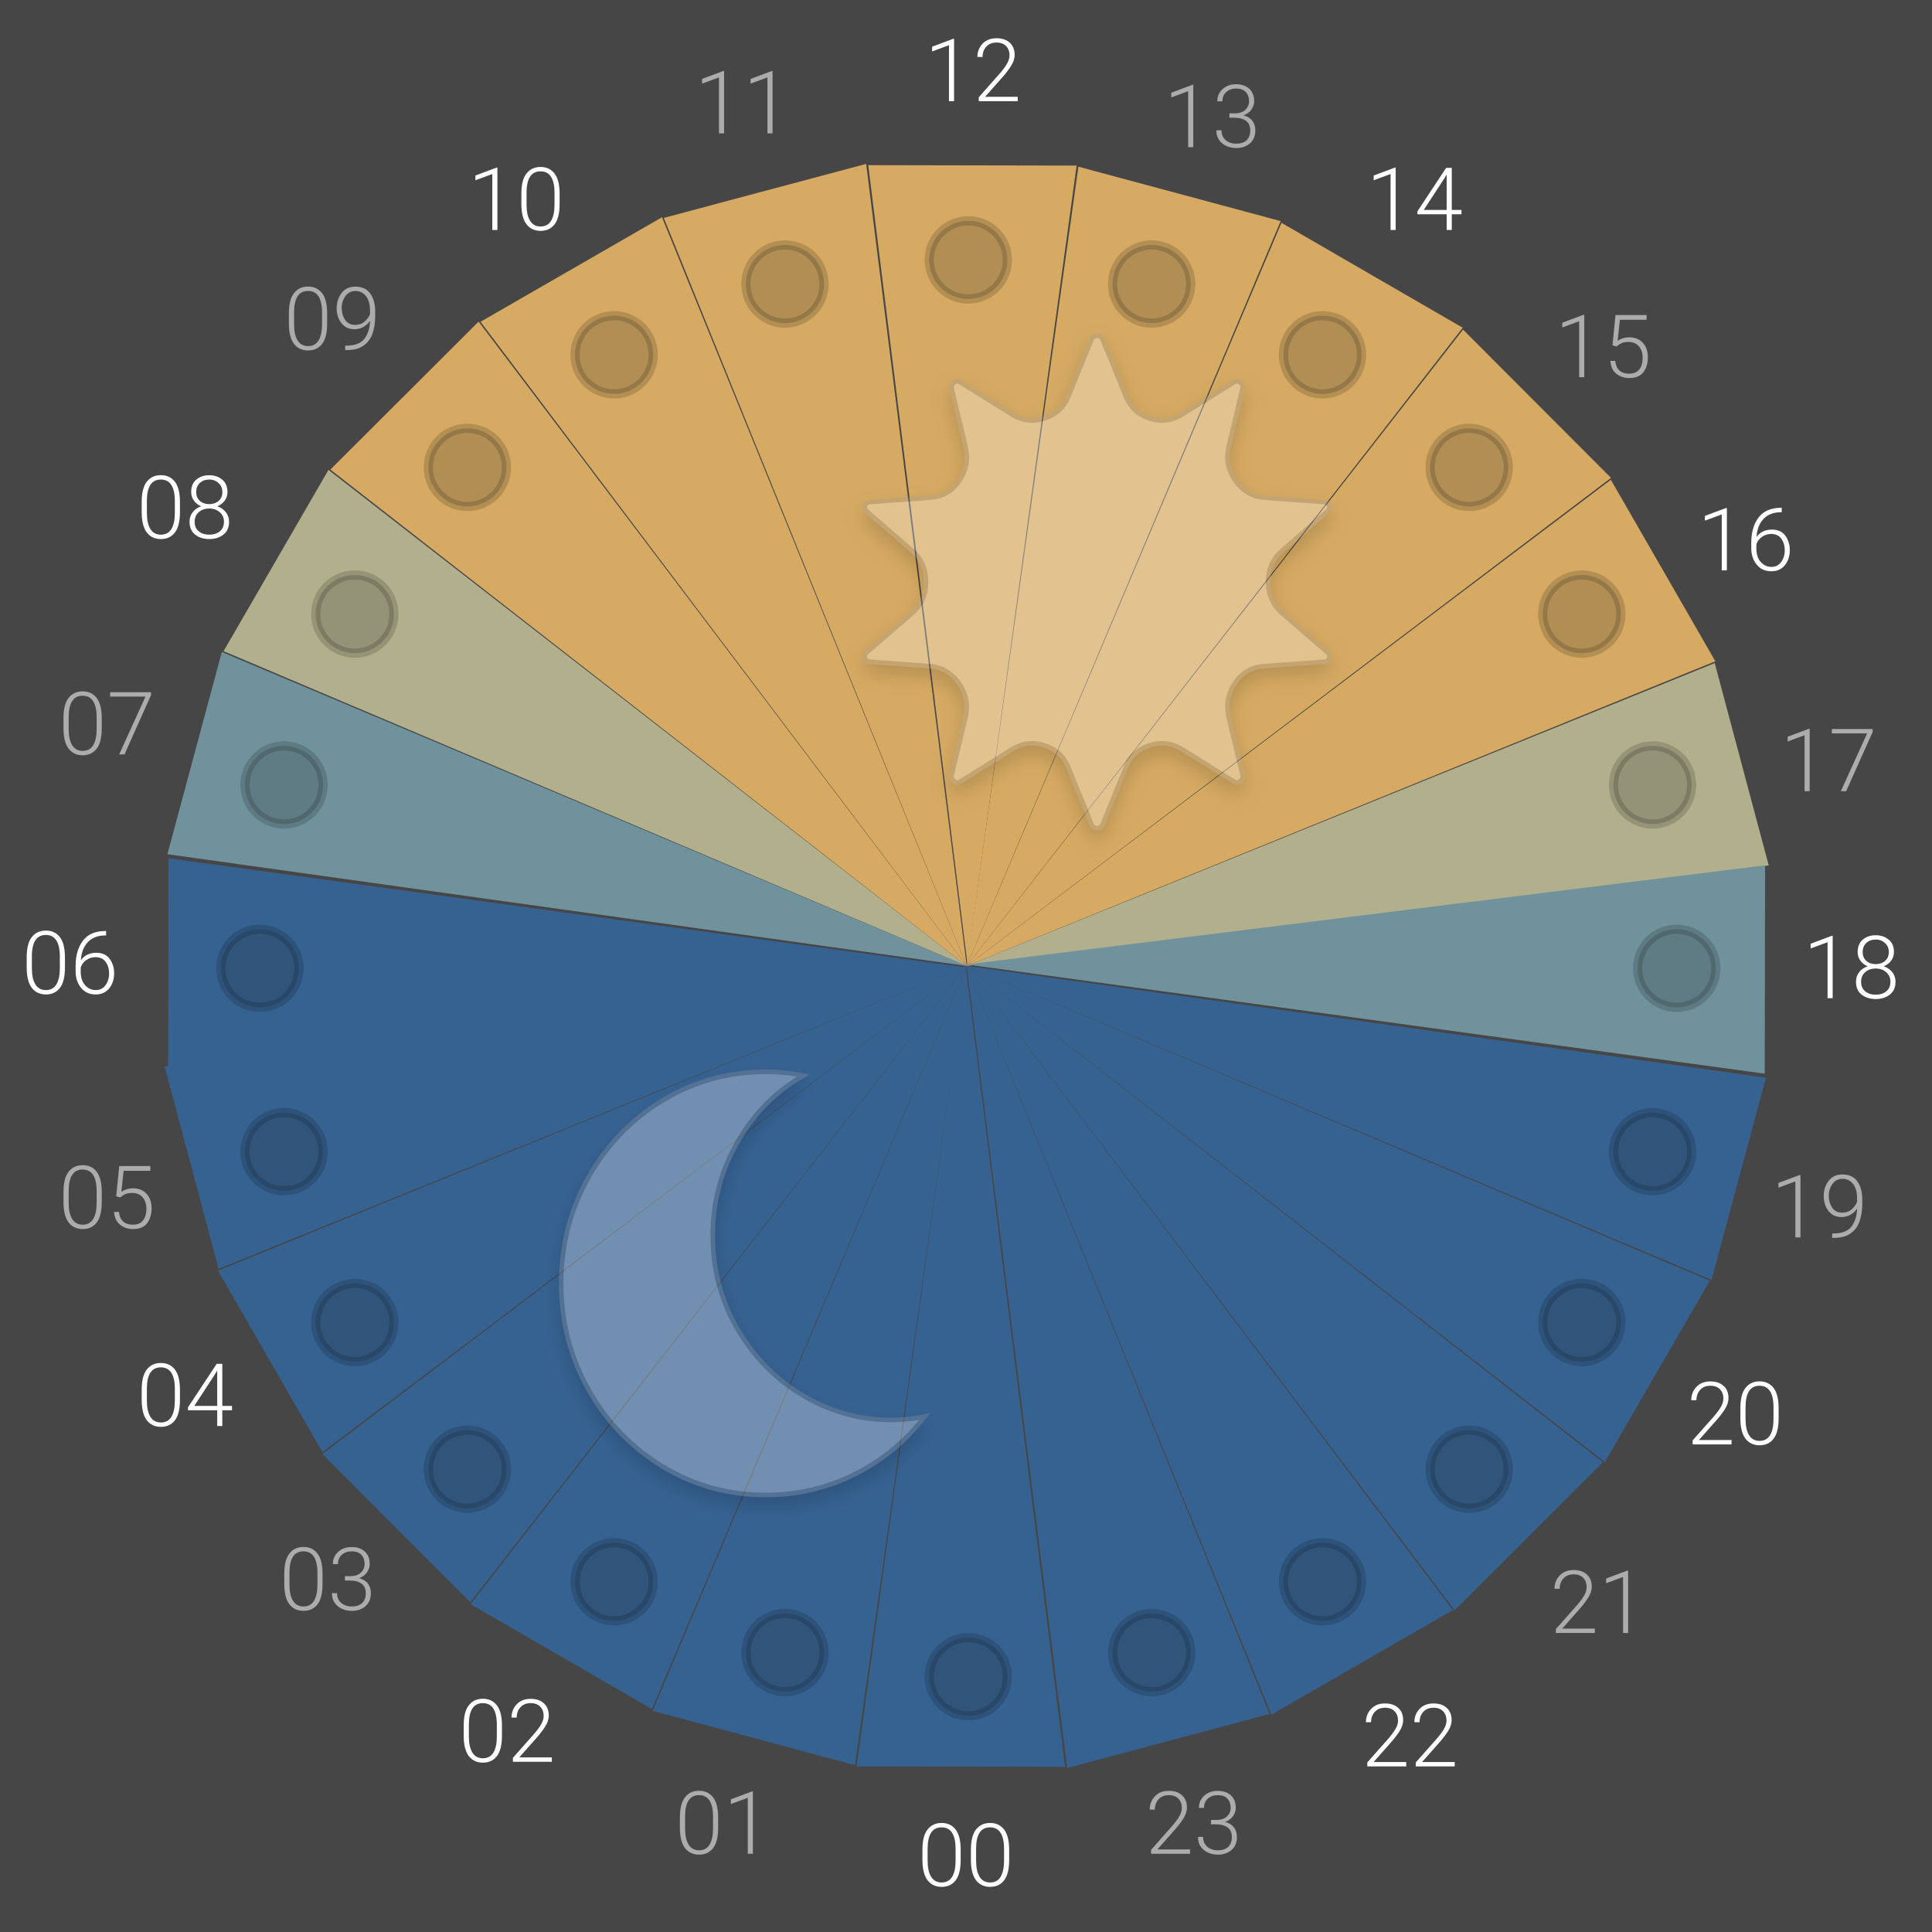
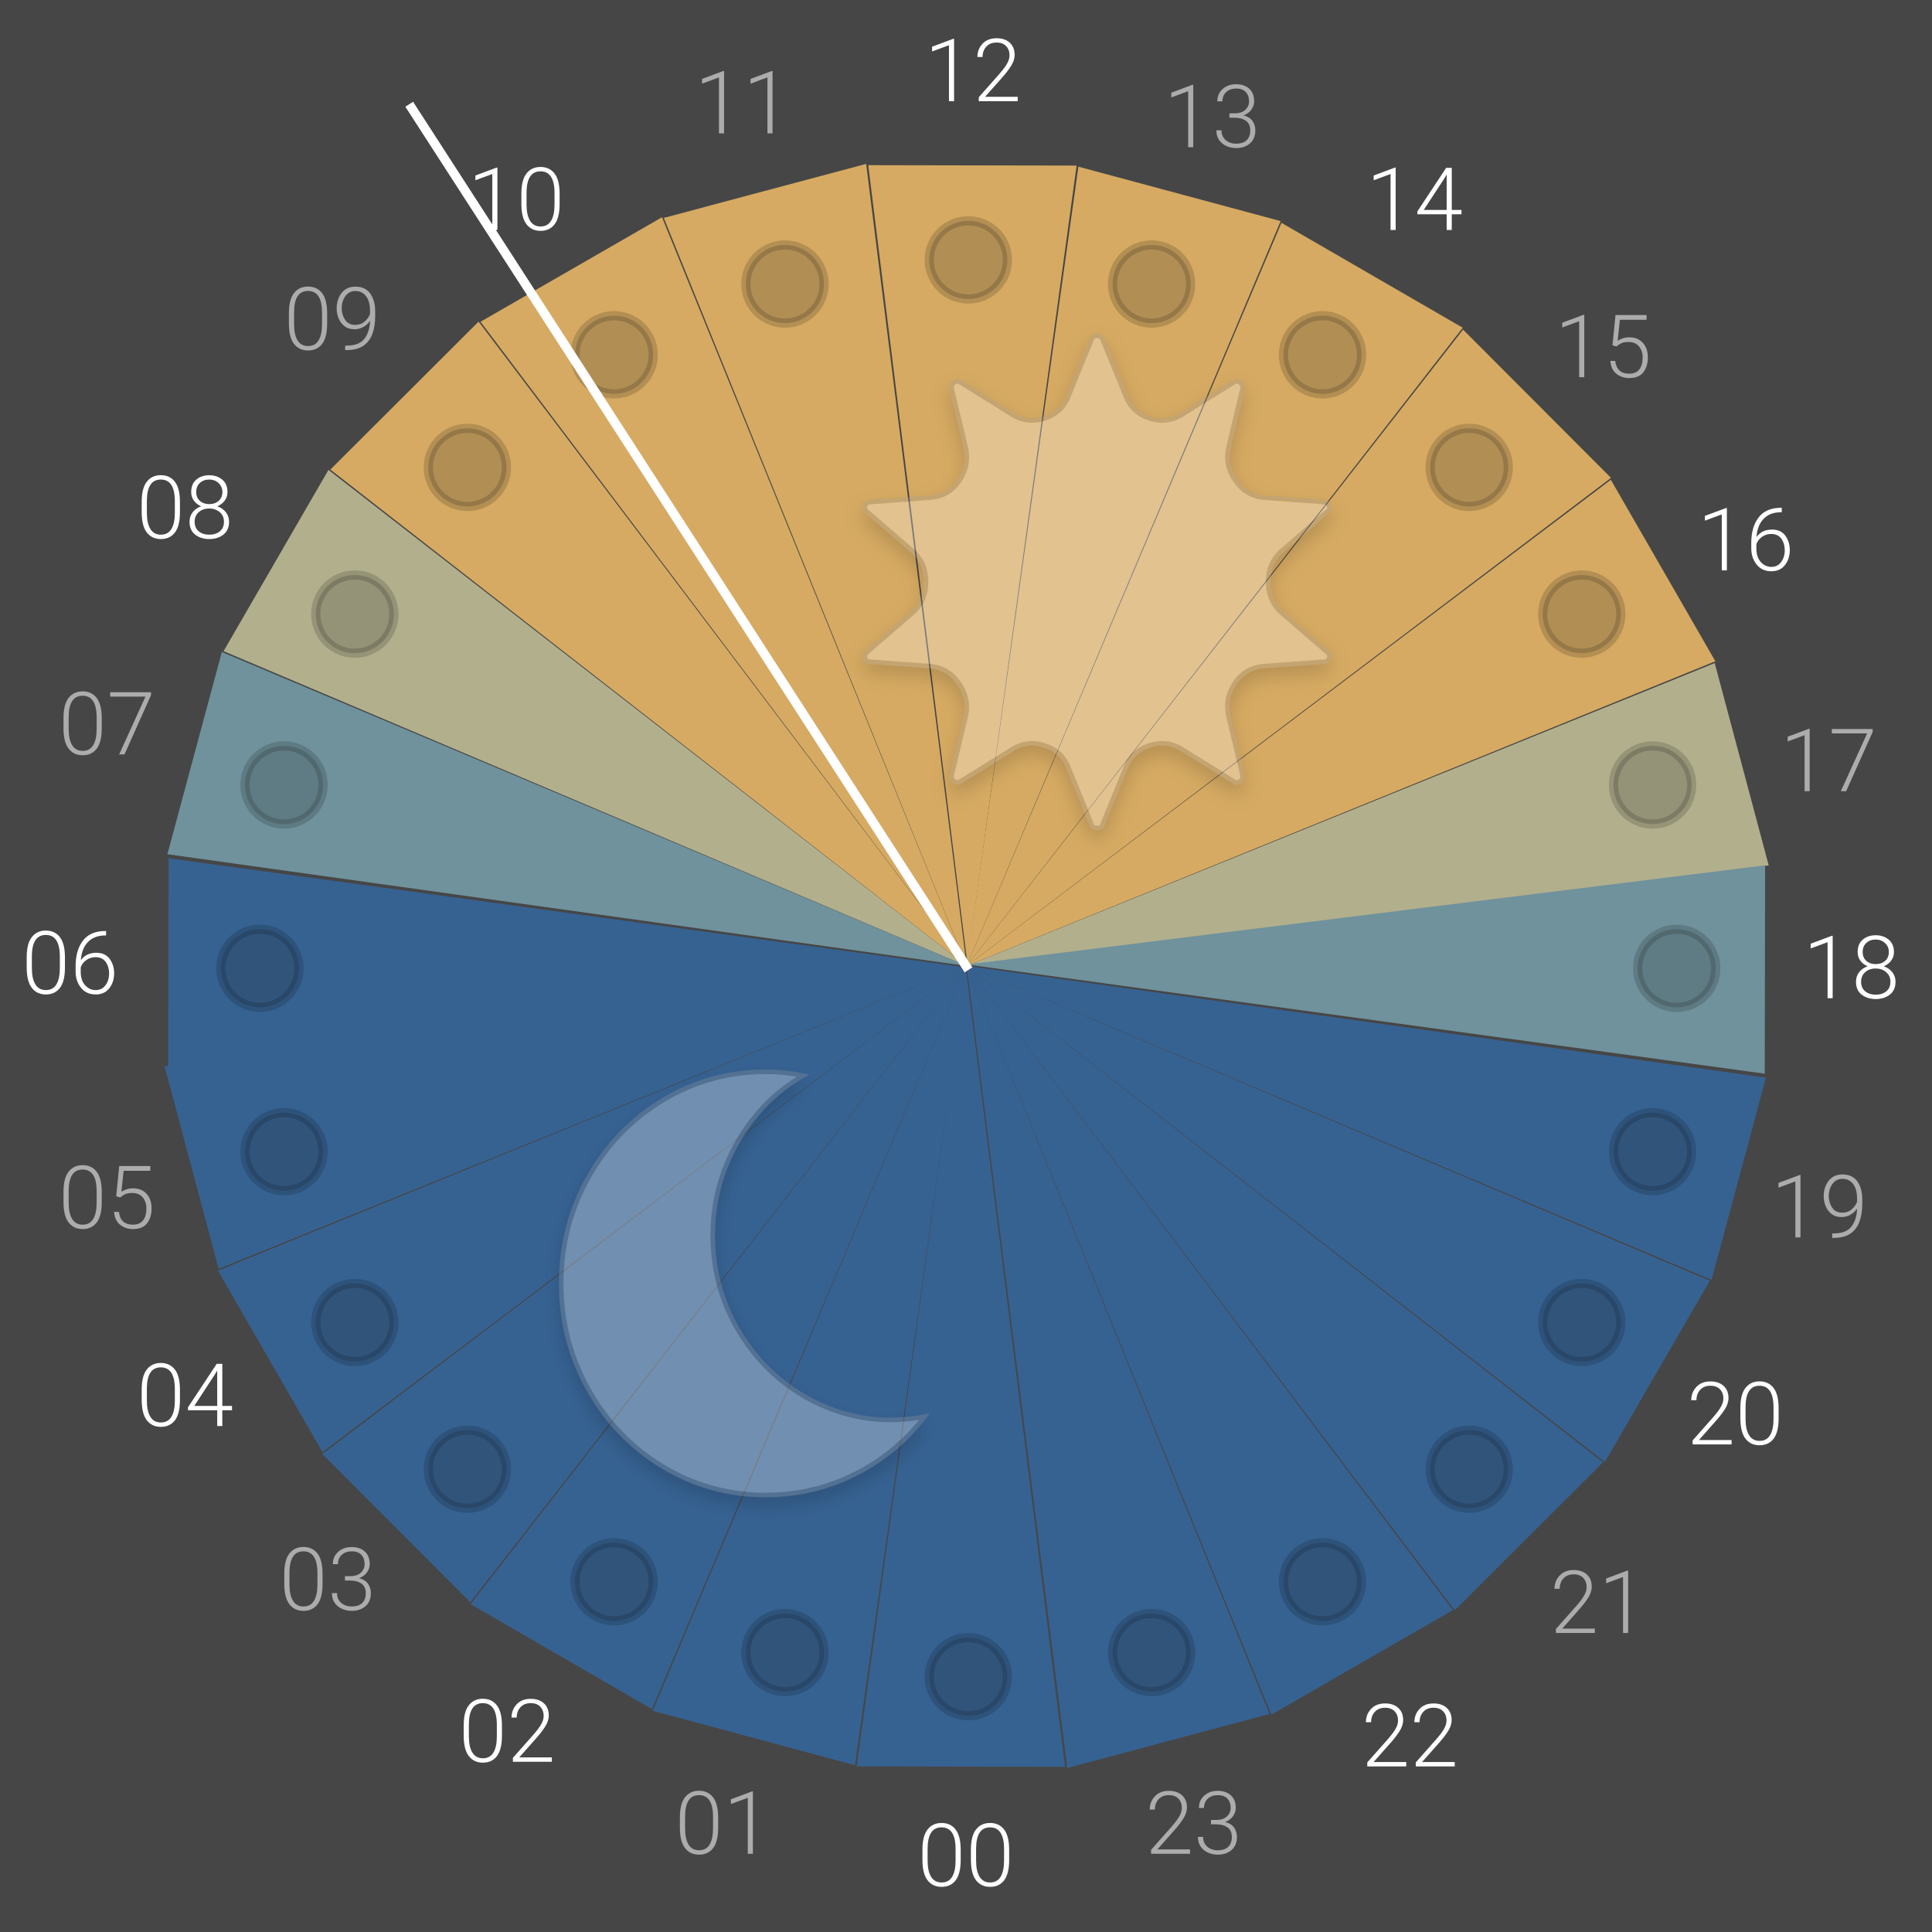
<svg xmlns="http://www.w3.org/2000/svg" xmlns:xlink="http://www.w3.org/1999/xlink" width="420" height="420" viewBox="0 0 420 420" style="background:#464646">
  <defs>
    <path id="path-1" d="M166.462,325 C173.343,325 179.794,323.494 185.815,320.482 C191.836,317.47 196.898,313.295 201,307.955 C193.193,309.461 185.749,308.64 178.67,305.491 C171.59,302.342 165.867,297.448 161.5,290.808 C157.133,284.168 154.95,276.741 154.95,268.527 C154.95,261.271 156.736,254.528 160.309,248.299 C163.882,242.07 168.646,237.244 174.601,233.821 C171.954,233.274 169.241,233 166.462,233 C158.39,233 150.947,235.054 144.132,239.161 C137.317,243.268 131.925,248.847 127.955,255.897 C123.985,262.948 122,270.649 122,279 C122,287.351 123.985,295.052 127.955,302.103 C131.925,309.153 137.317,314.732 144.132,318.839 C150.947,322.946 158.39,325 166.462,325 Z" />
    <filter id="filter-2" width="119.9%" height="116.3%" x="-9.5%" y="-6%" filterUnits="objectBoundingBox">
      <feMorphology in="SourceAlpha" operator="dilate" radius=".5" result="shadowSpreadOuter1" />
      <feOffset dy="2" in="shadowSpreadOuter1" result="shadowOffsetOuter1" />
      <feGaussianBlur in="shadowOffsetOuter1" result="shadowBlurOuter1" stdDeviation="2" />
      <feComposite in="shadowBlurOuter1" in2="SourceAlpha" operator="out" result="shadowBlurOuter1" />
      <feColorMatrix in="shadowBlurOuter1" values="0 0 0 0 0   0 0 0 0 0   0 0 0 0 0  0 0 0 0.5 0" />
    </filter>
    <path id="path-3" d="M287.78,143.864 C288.4,143.864 288.787,143.59 288.942,143.043 C289.097,142.495 288.942,142.065 288.477,141.752 L278.714,133.305 C276.699,131.584 275.692,129.316 275.692,126.5 C275.692,123.684 276.699,121.416 278.714,119.695 L288.477,111.248 C288.942,110.935 289.097,110.505 288.942,109.957 C288.787,109.41 288.4,109.136 287.78,109.136 L274.995,108.197 C272.36,108.041 270.23,106.829 268.602,104.56 C266.975,102.292 266.472,99.828 267.091,97.169 L270.113,84.498 C270.268,84.029 270.113,83.598 269.648,83.207 C269.184,82.816 268.719,82.777 268.254,83.09 L257.329,89.895 C255.004,91.459 252.525,91.811 249.89,90.951 C247.256,90.09 245.474,88.33 244.544,85.671 L239.662,73.704 C239.507,73.235 239.12,73 238.5,73 C237.88,73 237.493,73.235 237.338,73.704 L232.456,85.671 C231.526,88.33 229.744,90.09 227.11,90.951 C224.475,91.811 221.996,91.459 219.671,89.895 L208.746,83.09 C208.281,82.777 207.816,82.816 207.352,83.207 C206.887,83.598 206.732,84.029 206.887,84.498 L209.909,97.169 C210.528,99.828 210.063,102.292 208.514,104.56 C206.964,106.829 204.795,108.041 202.005,108.197 L189.22,109.136 C188.6,109.136 188.213,109.41 188.058,109.957 C187.903,110.505 188.058,110.935 188.523,111.248 L198.286,119.695 C200.301,121.416 201.308,123.684 201.308,126.5 C201.308,129.316 200.301,131.584 198.286,133.305 L188.523,141.752 C188.058,142.065 187.903,142.495 188.058,143.043 C188.213,143.59 188.6,143.864 189.22,143.864 L202.005,144.803 C204.64,144.959 206.77,146.171 208.398,148.44 C210.025,150.708 210.528,153.172 209.909,155.831 L206.887,168.502 C206.732,168.971 206.887,169.402 207.352,169.793 C207.816,170.184 208.281,170.223 208.746,169.91 L219.671,163.105 C221.996,161.541 224.475,161.189 227.11,162.049 C229.744,162.91 231.526,164.67 232.456,167.329 L237.338,179.296 C237.493,179.765 237.88,180 238.5,180 C239.12,180 239.507,179.765 239.662,179.296 L244.544,167.329 C245.474,164.67 247.256,162.91 249.89,162.049 C252.525,161.189 255.004,161.541 257.329,163.105 L268.254,169.91 C268.719,170.223 269.184,170.184 269.648,169.793 C270.113,169.402 270.268,168.971 270.113,168.502 L267.091,155.831 C266.472,153.172 266.937,150.708 268.486,148.44 C270.036,146.171 272.205,144.959 274.995,144.803 L287.78,143.864 Z" />
    <filter id="filter-4" width="114.9%" height="114%" x="-7.4%" y="-5.1%" filterUnits="objectBoundingBox">
      <feMorphology in="SourceAlpha" operator="dilate" radius=".5" result="shadowSpreadOuter1" />
      <feOffset dy="2" in="shadowSpreadOuter1" result="shadowOffsetOuter1" />
      <feGaussianBlur in="shadowOffsetOuter1" result="shadowBlurOuter1" stdDeviation="2" />
      <feComposite in="shadowBlurOuter1" in2="SourceAlpha" operator="out" result="shadowBlurOuter1" />
      <feColorMatrix in="shadowBlurOuter1" values="0 0 0 0 0   0 0 0 0 0   0 0 0 0 0  0 0 0 0.5 0" />
    </filter>
  </defs>
  <g id="visual-timer-circle" fill="none" fill-rule="evenodd" stroke="none" stroke-width="1">
    <rect width="420" height="420" fill="#464646" />
    <g id="segments-circle" fill-rule="nonzero" transform="translate(35.789 35.63)">
      <polygon id="hour-0" fill="#366292" points="174.189 174.895 195.742 348.459 150.446 348.372" />
      <polygon id="hour-1" fill="#366292" points="174.357 174.357 150.069 348.11 106.103 336.281" />
      <polygon id="hour-2" fill="#366292" points="174.357 174.357 105.926 335.904 66.52 313.098" />
      <polygon id="hour-3" fill="#366292" points="174.357 174.358 66.447 312.688 34.286 280.461" />
      <polygon id="hour-4" fill="#366292" points="174.357 174.357 34.321 280.045 11.597 240.592" />
      <polygon id="hour-5" fill="#366292" points="174.357 174.357 11.739 240.2 0 196.21" />
      <polygon id="hour-6" fill="#366292" points="174.334 174.697 .769 196.251 .856 150.954" />
      <polygon id="hour-7" fill="#6F929C" points="174.357 174.357 .604 150.069 12.433 106.103" />
      <polygon id="hour-8" fill="#B2AF8D" points="174.357 174.357 12.811 105.926 35.616 66.52" />
      <polygon id="hour-9" fill="#D6AA62" points="174.357 174.358 36.027 66.447 68.254 34.286" />
      <polygon id="hour-10" fill="#D6AA62" points="174.357 174.357 68.67 34.321 108.123 11.597" />
      <polygon id="hour-11" fill="#D6AA62" points="174.357 174.357 108.515 11.739 152.505 0" />
      <polygon id="hour-12" fill="#D6AA62" points="174.514 173.842 152.96 .278 198.257 .364" />
      <polygon id="hour-13" fill="#D6AA62" points="174.357 174.357 198.646 .604 242.612 12.433" />
      <polygon id="hour-14" fill="#D6AA62" points="174.357 174.357 242.789 12.811 282.195 35.616" />
      <polygon id="hour-15" fill="#D6AA62" points="174.357 174.358 282.268 36.027 314.429 68.254" />
      <polygon id="hour-16" fill="#D6AA62" points="174.357 174.357 314.394 68.67 337.118 108.123" />
      <polygon id="hour-17" fill="#B2AF8D" points="174.357 174.357 336.976 108.515 348.715 152.505" />
      <polygon id="hour-18" fill="#6F929C" points="174.369 174.039 347.933 152.486 347.847 197.782" />
      <polygon id="hour-19" fill="#366292" points="174.357 174.357 348.11 198.646 336.281 242.612" />
      <polygon id="hour-20" fill="#366292" points="174.357 174.357 335.904 242.789 313.098 282.195" />
      <polygon id="hour-21" fill="#366292" points="174.357 174.358 312.688 282.268 280.461 314.429" />
      <polygon id="hour-22" fill="#366292" points="174.357 174.357 280.045 314.394 240.592 337.118" />
      <polygon id="hour-23" fill="#366292" points="174.357 174.357 240.2 336.976 196.21 348.715" />
    </g>
    <g id="buttons" fill="#202020" fill-opacity=".2" stroke="#000" stroke-opacity=".16" stroke-width="2" transform="translate(48 48)">
      <circle id="oval-0" cx="162.5" cy="316.5" r="8.5" />
      <circle id="oval-1" cx="122.642" cy="311.253" r="8.5" />
      <circle id="oval-2" cx="85.5" cy="295.868" r="8.5" />
      <circle id="oval-3" cx="53.606" cy="271.394" r="8.5" />
      <circle id="oval-4" cx="29.132" cy="239.5" r="8.5" />
      <circle id="oval-5" cx="13.747" cy="202.358" r="8.5" />
      <circle id="oval-6" cx="8.5" cy="162.5" r="8.5" />
      <circle id="oval-7" cx="13.747" cy="122.642" r="8.5" />
      <circle id="oval-8" cx="29.132" cy="85.5" r="8.5" />
      <circle id="oval-9" cx="53.606" cy="53.606" r="8.5" />
      <circle id="oval-10" cx="85.5" cy="29.132" r="8.5" />
      <circle id="oval-11" cx="122.642" cy="13.747" r="8.5" />
      <circle id="oval-12" cx="162.5" cy="8.5" r="8.5" />
      <circle id="oval-13" cx="202.358" cy="13.747" r="8.5" />
      <circle id="oval-14" cx="239.5" cy="29.132" r="8.5" />
      <circle id="oval-15" cx="271.394" cy="53.606" r="8.5" />
      <circle id="oval-16" cx="295.868" cy="85.5" r="8.5" />
      <circle id="oval-17" cx="311.253" cy="122.642" r="8.5" />
      <circle id="oval-18" cx="316.5" cy="162.5" r="8.5" />
      <circle id="oval-19" cx="311.253" cy="202.358" r="8.5" />
      <circle id="oval-20" cx="295.868" cy="239.5" r="8.5" />
      <circle id="oval-21" cx="271.394" cy="271.394" r="8.5" />
      <circle id="oval-22" cx="239.5" cy="295.868" r="8.5" />
      <circle id="oval-23" cx="202.358" cy="311.253" r="8.5" />
    </g>
    <g id="labels" fill="#FFF" font-family="Roboto-Light, Roboto" font-size="19" font-weight="300" transform="translate(3 2)">
      <text id="label-0">
        <tspan x="196.423" y="408">00</tspan>
      </text>
      <text id="label-1" opacity=".547">
        <tspan x="143.697" y="401">01</tspan>
      </text>
      <text id="label-2">
        <tspan x="96.697" y="381">02</tspan>
      </text>
      <text id="label-3" opacity=".547">
        <tspan x="57.697" y="348">03</tspan>
      </text>
      <text id="label-4">
        <tspan x="26.697" y="308">04</tspan>
      </text>
      <text id="label-5" opacity=".55">
        <tspan x="9.697" y="265">05</tspan>
      </text>
      <text id="label-6">
        <tspan x="1.697" y="214">06</tspan>
      </text>
      <text id="label-7" opacity=".55">
        <tspan x="9.697" y="162">07</tspan>
      </text>
      <text id="label-8">
        <tspan x="26.697" y="115">08</tspan>
      </text>
      <text id="label-9" opacity=".547">
        <tspan x="58.697" y="74">09</tspan>
      </text>
      <text id="label-10">
        <tspan x="98.697" y="48">10</tspan>
      </text>
      <text id="label-11" opacity=".547">
        <tspan x="147.97" y="27">11</tspan>
      </text>
      <text id="label-12">
        <tspan x="197.97" y="20">12</tspan>
      </text>
      <text id="label-13" opacity=".547">
        <tspan x="249.97" y="30">13</tspan>
      </text>
      <text id="label-14">
        <tspan x="293.97" y="48">14</tspan>
      </text>
      <text id="label-15" opacity=".547">
        <tspan x="334.97" y="80">15</tspan>
      </text>
      <text id="label-16">
        <tspan x="365.97" y="122">16</tspan>
      </text>
      <text id="label-17" opacity=".55">
        <tspan x="383.97" y="170">17</tspan>
      </text>
      <text id="label-18">
        <tspan x="388.97" y="215">18</tspan>
      </text>
      <text id="label-19" opacity=".55">
        <tspan x="381.97" y="267">19</tspan>
      </text>
      <text id="label-20">
        <tspan x="363.697" y="312">20</tspan>
      </text>
      <text id="label-21" opacity=".547">
        <tspan x="333.97" y="353">21</tspan>
      </text>
      <text id="label-22">
        <tspan x="292.97" y="382">22</tspan>
      </text>
      <text id="label-23" opacity=".547">
        <tspan x="245.97" y="401">23</tspan>
      </text>
    </g>
    <g id="moon-3" opacity=".287">
      <use fill="#000" filter="url(#filter-2)" xlink:href="#path-1" />
      <use fill="#FFF" stroke="#979797" xlink:href="#path-1" />
    </g>
    <g id="sun-3" opacity=".287">
      <use fill="#000" filter="url(#filter-4)" xlink:href="#path-3" />
      <use fill="#FFF" stroke="#979797" xlink:href="#path-3" />
    </g>
+     <line id="zzz" x1="210" x2="89.5" y1="210" y2="23.5" stroke="#FFF" stroke-linecap="square" stroke-width="2" />
  </g>
</svg>
